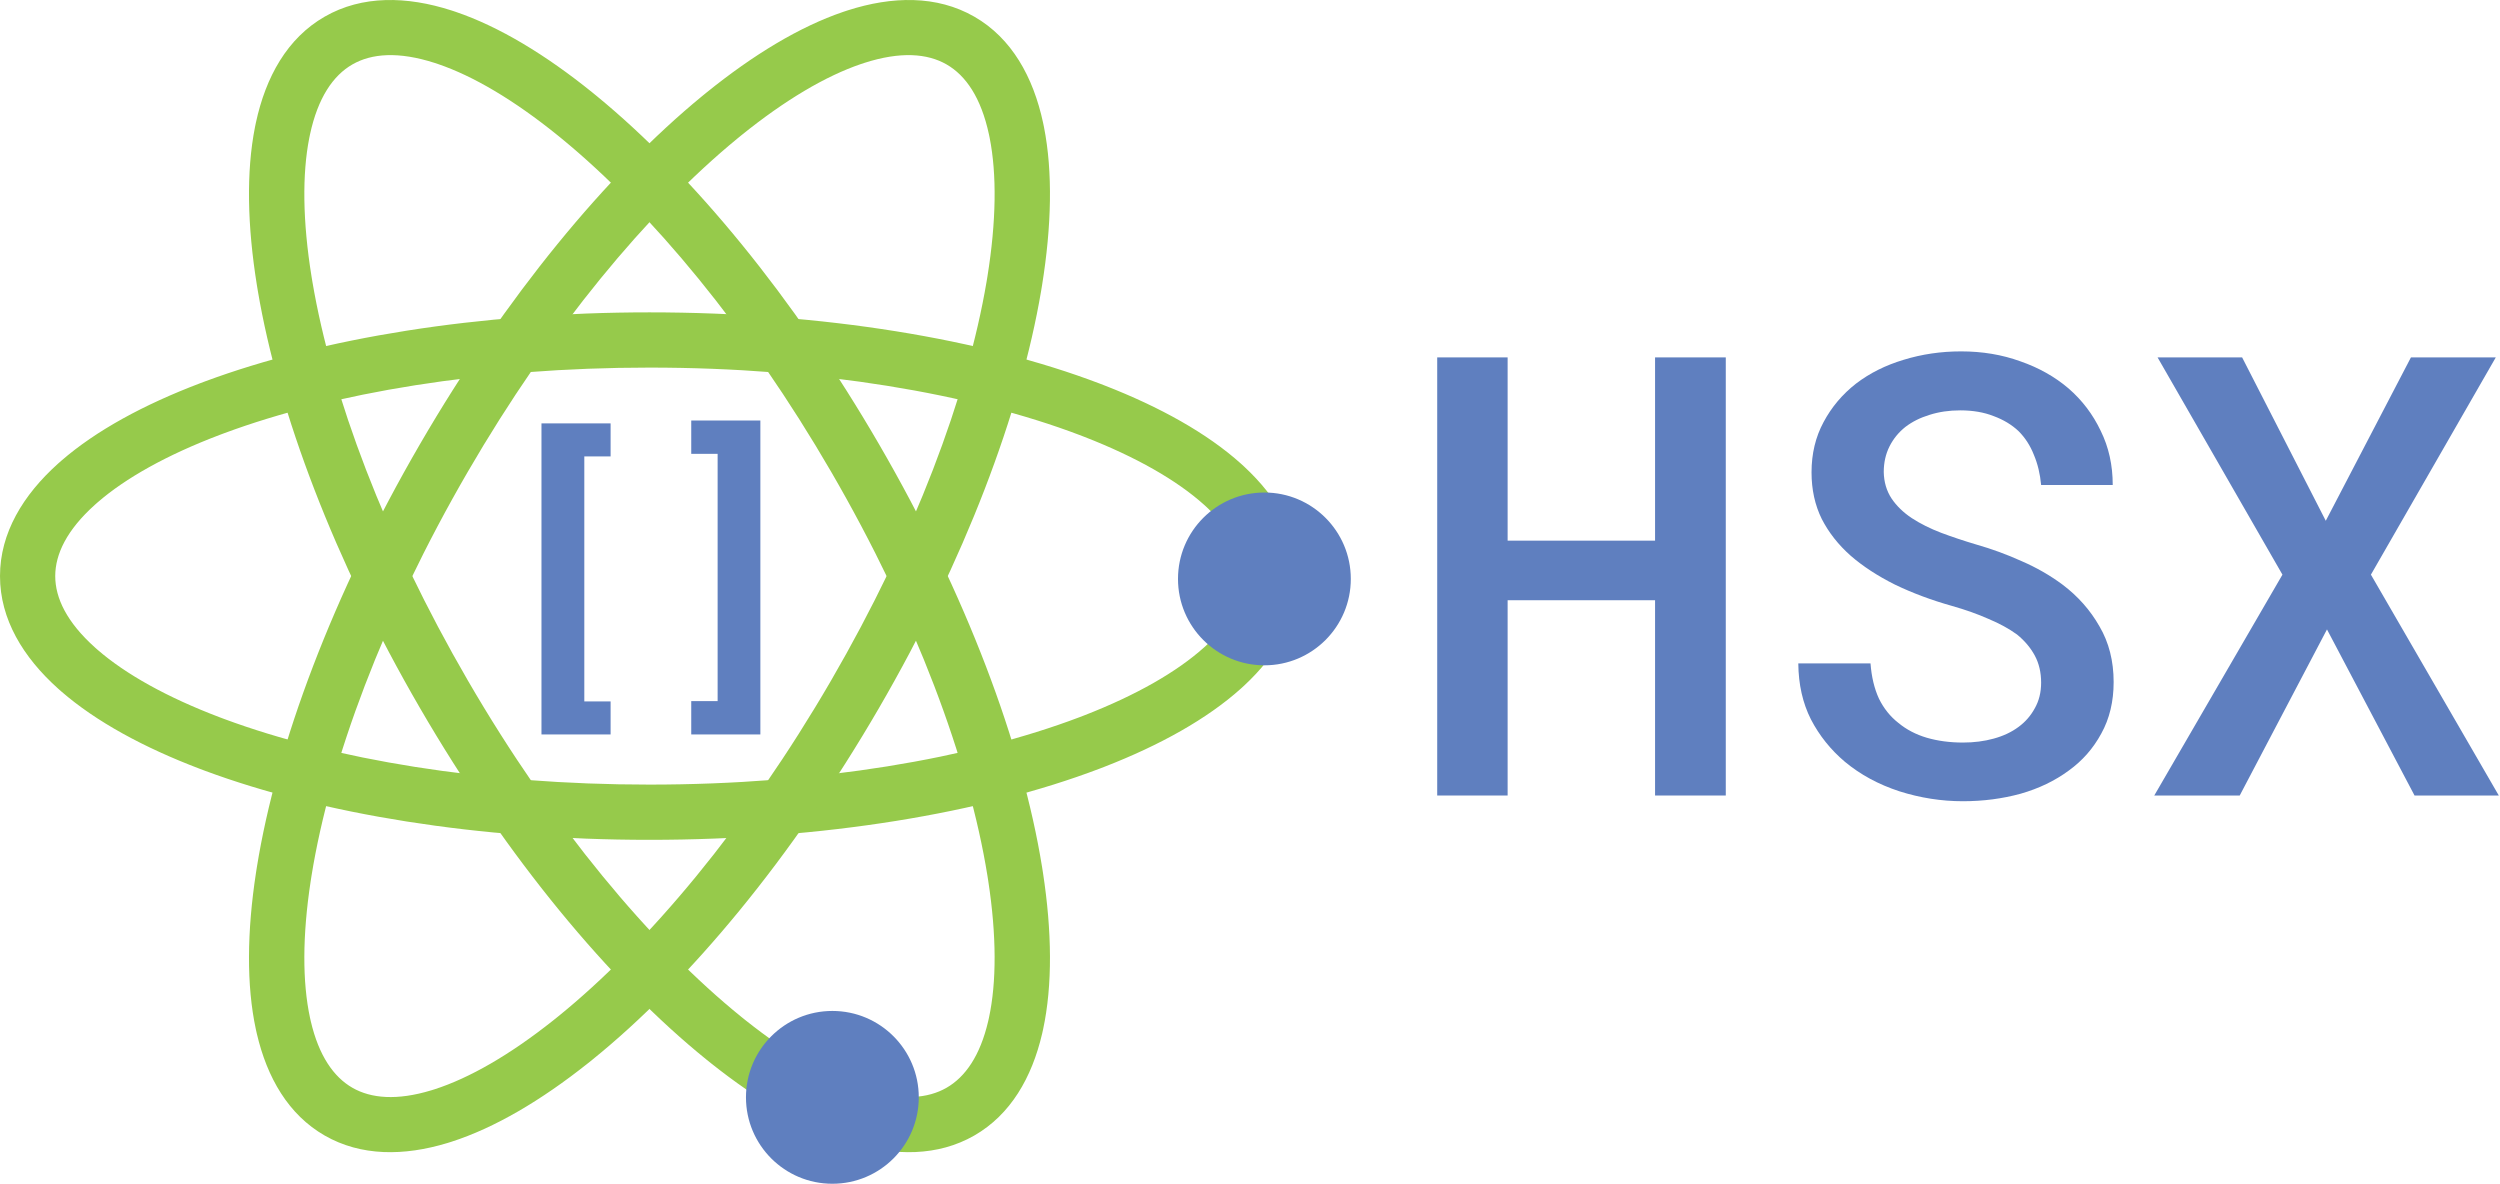
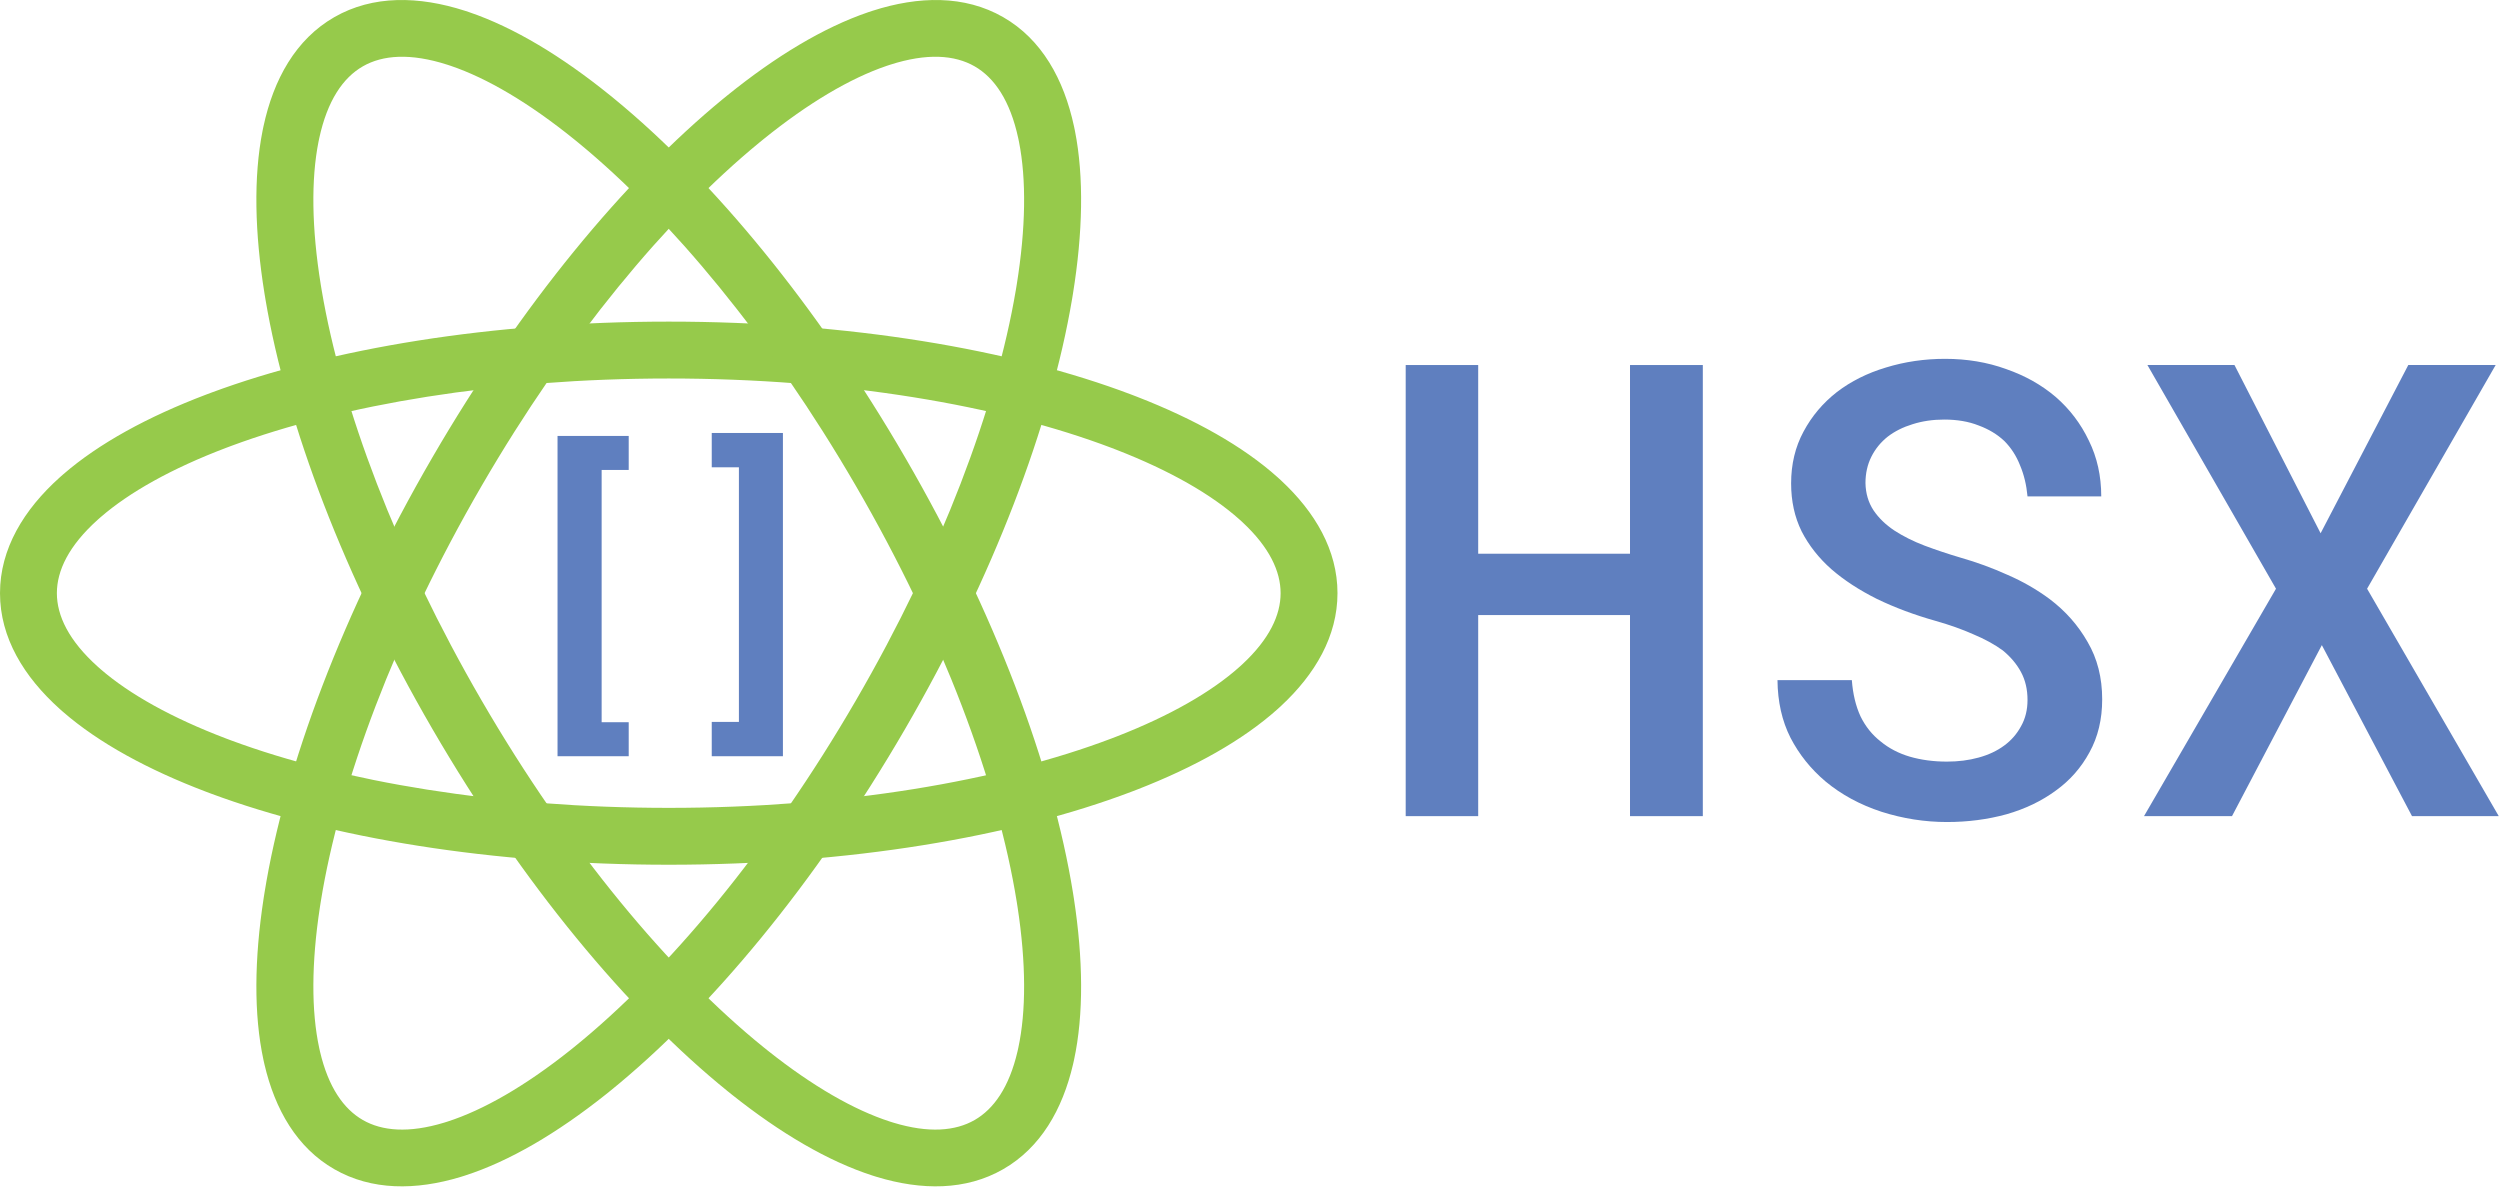
- <svg xmlns="http://www.w3.org/2000/svg" width="868" height="411" viewBox="0 0 868 411" fill="none">
+ <svg xmlns="http://www.w3.org/2000/svg" width="843" height="401" viewBox="0 0 843 401" fill="none">
  <path d="M225.5 108.451C285.979 108.451 341.163 117.742 381.576 133.086L383.458 133.81C402.806 141.333 419.115 150.44 430.85 160.974L431.973 162.001C443.459 172.676 451 185.496 451 200.02C451 214.544 443.459 227.365 431.973 238.04L430.85 239.066C419.115 249.6 402.806 258.709 383.458 266.231L381.576 266.954C341.163 282.298 285.979 291.59 225.5 291.59C165.966 291.59 111.563 282.586 71.329 267.669L69.424 266.954C49.882 259.534 33.329 250.524 21.301 240.082L20.15 239.066C8.035 228.19 0 215.013 0 200.02C9.19779e-05 185.027 8.035 171.85 20.15 160.974L21.301 159.96C33.329 149.517 49.882 140.507 69.424 133.086L71.329 132.372C111.563 117.454 165.966 108.451 225.5 108.451ZM225.5 127.628C167.653 127.628 115.613 136.408 78.011 150.348L76.231 151.015C57.923 157.967 43.618 165.985 33.889 174.427L32.962 175.245C23.207 184.001 19.178 192.393 19.178 200.02C19.178 207.648 23.207 216.039 32.962 224.795L33.889 225.614C43.618 234.056 57.923 242.073 76.231 249.025L78.011 249.693C115.613 263.633 167.653 272.413 225.5 272.413C284.265 272.413 337.037 263.351 374.769 249.025L376.528 248.349C394.578 241.329 408.604 233.264 418.038 224.795L418.937 223.976C428.041 215.516 431.822 207.409 431.822 200.02C431.822 192.631 428.041 184.525 418.937 176.065L418.038 175.245C408.604 166.776 394.578 158.712 376.528 151.692L374.769 151.015C337.037 136.689 284.265 127.628 225.5 127.628Z" fill="#96CA4B" />
  <path d="M112.73 5.782C125.746 -1.691 141.213 -1.373 156.752 3.626L158.211 4.109C173.323 9.248 189.452 19.002 205.691 32.127L207.267 33.412C240.386 60.611 275.436 102.973 305.209 154.254C335.454 206.35 354.961 258.534 361.807 301.025L362.118 303.008C365.242 323.44 365.465 342.046 362.157 357.423L361.825 358.905C358.27 374.141 350.879 387.019 338.27 394.258C325.66 401.498 310.751 401.424 295.704 396.868L294.248 396.413C279.203 391.572 263.11 382.078 246.879 369.172L245.309 367.912C211.728 340.771 176.035 297.88 145.789 245.785C116.016 194.503 96.65 143.136 89.522 101.013L89.193 99.014C85.883 78.466 85.453 59.698 88.533 44.114L88.843 42.617C92.259 26.735 99.714 13.255 112.73 5.782ZM150.884 21.836C138.391 17.817 129.042 18.529 122.358 22.367C115.675 26.204 110.381 33.899 107.635 46.667L107.385 47.875C104.899 60.471 105.069 76.793 108.168 96.028L108.476 97.893C115.135 137.232 133.503 186.427 162.421 236.236C191.798 286.835 226.066 327.741 257.397 353.064L258.864 354.241C273.996 366.271 288.028 374.315 300.116 378.204L301.277 378.567C313.19 382.175 322.166 381.391 328.641 377.673C335.115 373.956 340.287 366.617 343.101 354.554L343.365 353.372C346.023 341.017 346.032 324.911 343.122 305.865L342.831 304.012C336.444 264.368 317.955 214.403 288.578 163.803C259.66 113.994 226.003 73.578 195.073 48.173L193.603 46.976C178.401 34.689 164.272 26.382 152.06 22.225L150.884 21.836Z" fill="#96CA4B" />
  <path d="M294.248 3.627C309.787 -1.372 325.254 -1.691 338.271 5.782C351.286 13.255 358.741 26.735 362.157 42.617L362.467 44.114C365.547 59.698 365.117 78.466 361.807 99.014L361.477 101.012C354.349 143.135 334.983 194.502 305.21 245.784C274.965 297.879 239.272 340.771 205.691 367.912L204.12 369.172C187.889 382.078 171.797 391.572 156.752 396.413L155.295 396.868C140.249 401.424 125.34 401.498 112.73 394.258C100.121 387.019 92.73 374.142 89.175 358.905L88.843 357.423C85.535 342.046 85.757 323.44 88.881 303.008L89.193 301.025C96.039 258.534 115.545 206.35 145.79 154.255C175.563 102.973 210.613 60.611 243.732 33.411L245.309 32.128C261.548 19.003 277.677 9.248 292.789 4.109L294.248 3.627ZM328.642 22.367C321.958 18.529 312.609 17.817 300.116 21.837L298.939 22.225C286.727 26.382 272.599 34.689 257.397 46.975L255.927 48.173C224.997 73.578 191.339 113.995 162.421 163.803C133.044 214.403 114.555 264.369 108.168 304.012L107.877 305.864C104.967 324.911 104.977 341.017 107.635 353.372L107.898 354.554C110.712 366.618 115.885 373.956 122.359 377.673C128.834 381.391 137.81 382.174 149.722 378.566L150.884 378.204C162.972 374.315 177.003 366.27 192.135 354.24L193.603 353.064C224.933 327.742 259.201 286.835 288.578 236.235C317.496 186.426 335.865 137.233 342.524 97.893L342.832 96.027C345.931 76.791 346.101 60.471 343.614 47.875L343.365 46.668C340.619 33.899 335.325 26.204 328.642 22.367Z" fill="#96CA4B" />
  <path d="M240 146H264V255H240V243.427H249.161V157.573H240V146Z" fill="#5F7FBF" />
  <path d="M212 158.467H202.872V243.533H212V255H188V147H212V158.467Z" fill="#5F7FBF" />
-   <path d="M807.51 180.818L837.076 124.089H866.537L823.181 199.519L867.582 276.202H838.329L807.927 218.533L777.63 276.202H747.96L792.465 199.519L749.109 124.089H778.466L807.51 180.818Z" fill="#5F7FBF" />
-   <path d="M708.678 237.025C708.678 233.473 707.946 230.339 706.484 227.622C705.021 224.906 702.966 222.468 700.32 220.309C697.534 218.29 694.226 216.479 690.395 214.877C686.634 213.205 682.42 211.708 677.754 210.384C670.58 208.365 663.963 205.892 657.904 202.967C651.914 199.972 646.795 196.629 642.546 192.937C638.298 189.176 634.954 184.928 632.517 180.192C630.149 175.386 628.965 169.988 628.965 163.998C628.965 157.521 630.358 151.705 633.144 146.551C635.93 141.328 639.691 136.87 644.427 133.179C649.163 129.557 654.665 126.806 660.933 124.925C667.271 122.975 673.923 122 680.888 122C688.271 122 695.131 123.149 701.469 125.448C707.877 127.676 713.449 130.811 718.185 134.85C722.921 138.959 726.647 143.87 729.363 149.581C732.149 155.222 733.542 161.491 733.542 168.386H708.678C708.329 164.555 707.494 161.073 706.17 157.939C704.917 154.735 703.141 151.984 700.842 149.685C698.474 147.457 695.584 145.715 692.171 144.462C688.828 143.138 684.962 142.477 680.574 142.477C676.744 142.477 673.192 142.999 669.918 144.044C666.714 145.019 663.928 146.412 661.56 148.223C659.192 150.103 657.347 152.367 656.023 155.014C654.7 157.66 654.038 160.62 654.038 163.894C654.108 167.376 655.013 170.441 656.755 173.087C658.496 175.664 660.829 177.928 663.754 179.878C666.749 181.828 670.162 183.535 673.993 184.997C677.893 186.46 681.967 187.818 686.216 189.072C691.579 190.604 696.803 192.519 701.887 194.818C707.041 197.047 711.777 199.763 716.095 202.967C721.458 207.006 725.742 211.847 728.946 217.489C732.219 223.06 733.856 229.503 733.856 236.816C733.856 243.572 732.428 249.527 729.572 254.681C726.786 259.835 723.025 264.118 718.289 267.531C713.483 271.083 707.912 273.765 701.574 275.576C695.235 277.317 688.549 278.187 681.515 278.187C674.062 278.187 666.714 277.038 659.471 274.74C652.227 272.372 645.924 268.959 640.561 264.502C635.616 260.323 631.681 255.412 628.756 249.771C625.9 244.129 624.437 237.652 624.368 230.339H649.441C649.79 235.005 650.765 239.08 652.367 242.562C654.038 245.975 656.302 248.796 659.157 251.024C661.943 253.323 665.217 255.029 668.978 256.144C672.809 257.258 676.987 257.815 681.515 257.815C685.345 257.815 688.897 257.362 692.171 256.457C695.514 255.552 698.405 254.193 700.842 252.383C703.21 250.641 705.091 248.482 706.484 245.905C707.946 243.328 708.678 240.368 708.678 237.025Z" fill="#5F7FBF" />
-   <path d="M599.19 276.202H574.639V208.399H523.447V276.202H499V124.089H523.447V187.714H574.639V124.089H599.19V276.202Z" fill="#5F7FBF" />
-   <circle cx="439" cy="201" r="30" fill="#5F7FBF" />
-   <circle cx="289" cy="381" r="30" fill="#5F7FBF" />
+   <path d="M782.51 179.818L812.076 123.089H841.537L798.181 198.519L842.582 275.202H813.329L782.927 217.533L752.63 275.202H722.96L767.465 198.519L724.109 123.089H753.466L782.51 179.818Z" fill="#5F7FBF" />
+   <path d="M683.678 236.025C683.678 232.473 682.946 229.339 681.484 226.622C680.021 223.906 677.966 221.468 675.32 219.309C672.534 217.29 669.226 215.479 665.395 213.877C661.634 212.205 657.42 210.708 652.754 209.384C645.58 207.365 638.963 204.892 632.904 201.967C626.914 198.972 621.795 195.629 617.546 191.937C613.298 188.176 609.954 183.928 607.517 179.192C605.149 174.386 603.965 168.988 603.965 162.998C603.965 156.521 605.358 150.705 608.144 145.551C610.93 140.328 614.691 135.87 619.427 132.179C624.163 128.557 629.665 125.806 635.933 123.925C642.271 121.975 648.923 121 655.888 121C663.271 121 670.131 122.149 676.469 124.448C682.877 126.676 688.449 129.811 693.185 133.85C697.921 137.959 701.647 142.87 704.363 148.581C707.149 154.222 708.542 160.491 708.542 167.386H683.678C683.329 163.555 682.494 160.073 681.17 156.939C679.917 153.735 678.141 150.984 675.842 148.685C673.474 146.457 670.584 144.715 667.171 143.462C663.828 142.138 659.962 141.477 655.574 141.477C651.744 141.477 648.192 141.999 644.918 143.044C641.714 144.019 638.928 145.412 636.56 147.223C634.192 149.103 632.347 151.367 631.023 154.014C629.7 156.66 629.038 159.62 629.038 162.894C629.108 166.376 630.013 169.441 631.755 172.087C633.496 174.664 635.829 176.928 638.754 178.878C641.749 180.828 645.162 182.535 648.993 183.997C652.893 185.46 656.967 186.818 661.216 188.072C666.579 189.604 671.803 191.519 676.887 193.818C682.041 196.047 686.777 198.763 691.095 201.967C696.458 206.006 700.742 210.847 703.946 216.489C707.219 222.06 708.856 228.503 708.856 235.816C708.856 242.572 707.428 248.527 704.572 253.681C701.786 258.835 698.025 263.118 693.289 266.531C688.483 270.083 682.912 272.765 676.574 274.576C670.235 276.317 663.549 277.188 656.515 277.188C649.062 277.188 641.714 276.038 634.471 273.74C627.227 271.372 620.924 267.959 615.561 263.501C610.616 259.323 606.681 254.412 603.756 248.771C600.9 243.129 599.437 236.652 599.368 229.339H624.441C624.79 234.005 625.765 238.08 627.367 241.562C629.038 244.975 631.302 247.796 634.157 250.024C636.943 252.323 640.217 254.029 643.978 255.144C647.809 256.258 651.987 256.815 656.515 256.815C660.345 256.815 663.897 256.363 667.171 255.457C670.514 254.552 673.405 253.193 675.842 251.383C678.21 249.641 680.091 247.482 681.484 244.905C682.946 242.328 683.678 239.368 683.678 236.025Z" fill="#5F7FBF" />
+   <path d="M574.19 275.202H549.639V207.399H498.447V275.202H474V123.089H498.447V186.714H549.639V123.089H574.19V275.202Z" fill="#5F7FBF" />
</svg>
